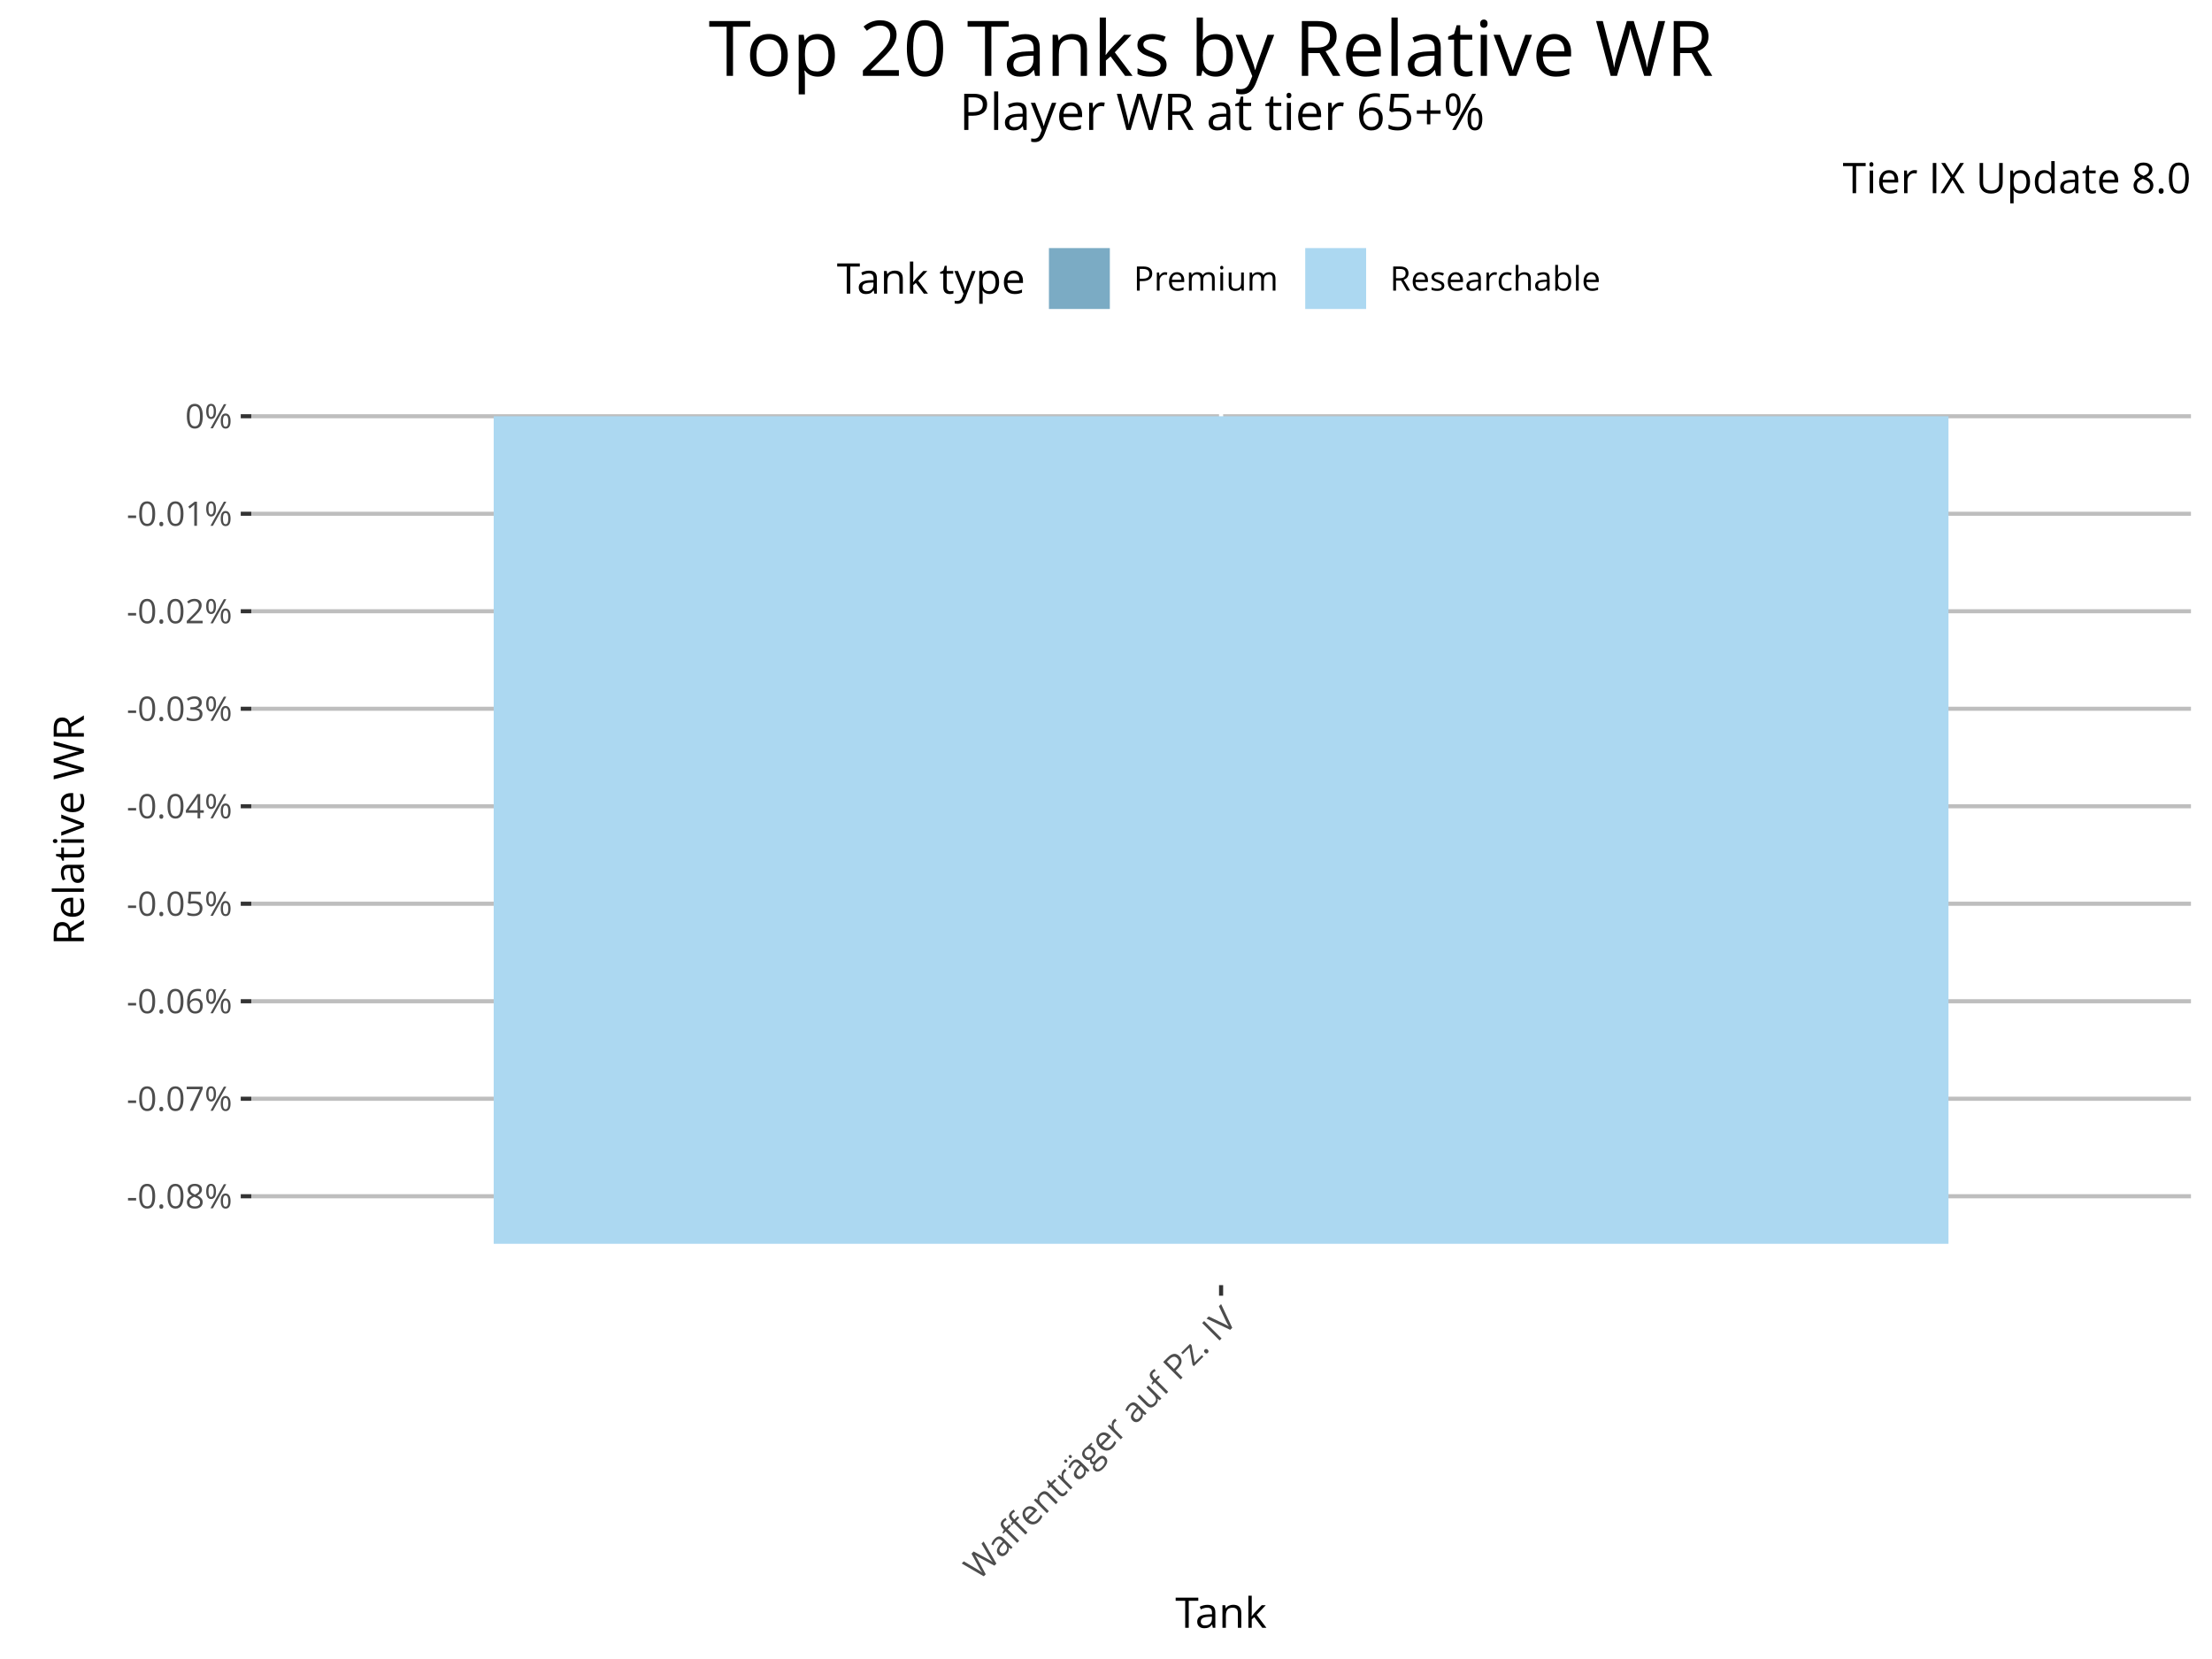
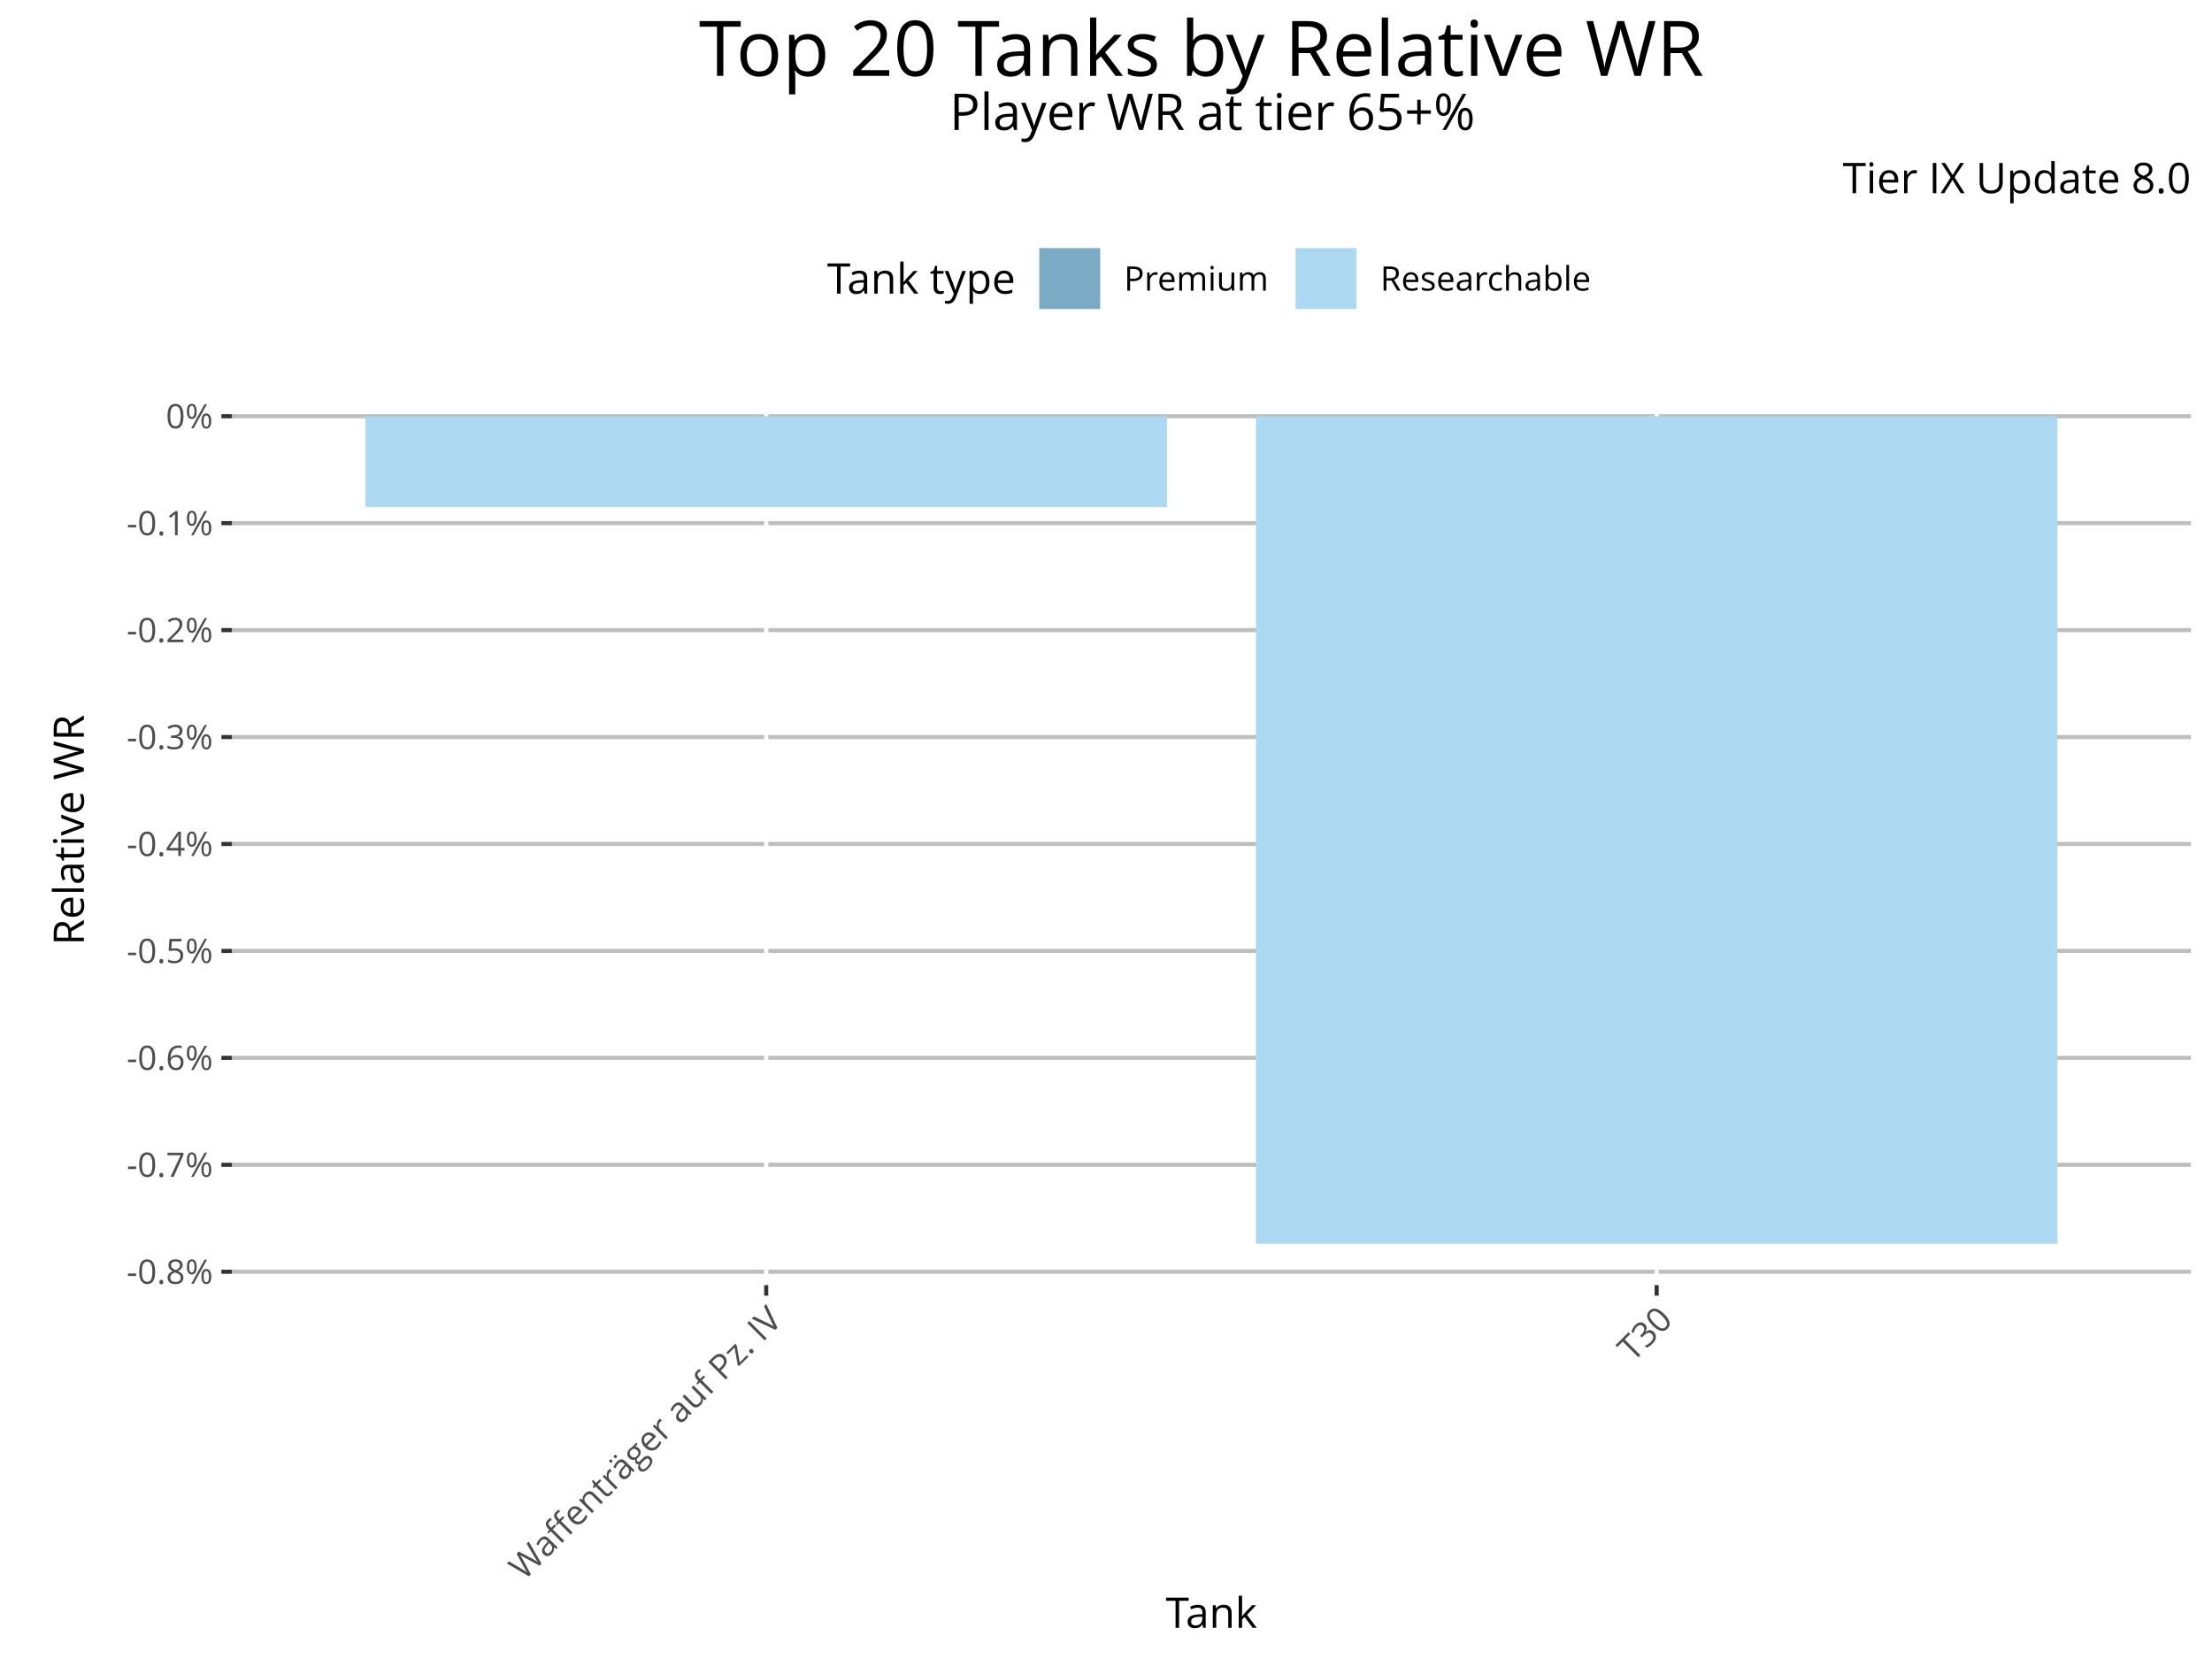
<svg xmlns="http://www.w3.org/2000/svg" class="svglite" width="576.00pt" height="432.00pt" viewBox="0 0 576.00 432.00">
  <defs>
    <style type="text/css">
    .svglite line, .svglite polyline, .svglite polygon, .svglite path, .svglite rect, .svglite circle {
      fill: none;
      stroke: #000000;
      stroke-linecap: round;
      stroke-linejoin: round;
      stroke-miterlimit: 10.00;
    }
  </style>
  </defs>
  <rect width="100%" height="100%" style="stroke: none; fill: #FFFFFF;" />
  <defs>
    <clipPath id="cpMC4wMHw1NzYuMDB8MC4wMHw0MzIuMDA=">
      <rect x="0.00" y="0.00" width="576.00" height="432.00" />
    </clipPath>
  </defs>
  <g clip-path="url(#cpMC4wMHw1NzYuMDB8MC4wMHw0MzIuMDA=)">
    <rect x="0.00" y="0" width="576.00" height="432.00" style="stroke-width: 1.07; stroke: #FFFFFF; fill: #FFFFFF;" />
  </g>
  <defs>
-     <clipPath id="cpNjUuNDN8NTcwLjUyfDk3LjYxfDMzNC42NQ==">
-       <rect x="65.43" y="97.61" width="505.10" height="237.04" />
+     <clipPath id="cpNjAuMzl8NTcwLjUyfDk3LjYxfDMzNC42NQ==">
+       <rect x="60.39" y="97.61" width="510.13" height="237.04" />
    </clipPath>
  </defs>
-   <g clip-path="url(#cpNjUuNDN8NTcwLjUyfDk3LjYxfDMzNC42NQ==)">
-     <rect x="65.43" y="97.61" width="505.10" height="237.04" style="stroke-width: 1.07; stroke: none;" />
-     <polyline points="65.43,324.20 570.52,324.20 " style="stroke-width: 0.53; stroke: #FFFFFF; stroke-linecap: butt;" />
-     <polyline points="65.43,298.81 570.52,298.81 " style="stroke-width: 0.53; stroke: #FFFFFF; stroke-linecap: butt;" />
-     <polyline points="65.43,273.42 570.52,273.42 " style="stroke-width: 0.53; stroke: #FFFFFF; stroke-linecap: butt;" />
-     <polyline points="65.43,248.03 570.52,248.03 " style="stroke-width: 0.53; stroke: #FFFFFF; stroke-linecap: butt;" />
-     <polyline points="65.43,222.64 570.52,222.64 " style="stroke-width: 0.53; stroke: #FFFFFF; stroke-linecap: butt;" />
-     <polyline points="65.43,197.25 570.52,197.25 " style="stroke-width: 0.53; stroke: #FFFFFF; stroke-linecap: butt;" />
-     <polyline points="65.43,171.86 570.52,171.86 " style="stroke-width: 0.53; stroke: #FFFFFF; stroke-linecap: butt;" />
-     <polyline points="65.43,146.47 570.52,146.47 " style="stroke-width: 0.53; stroke: #FFFFFF; stroke-linecap: butt;" />
-     <polyline points="65.43,121.08 570.52,121.08 " style="stroke-width: 0.53; stroke: #FFFFFF; stroke-linecap: butt;" />
-     <polyline points="65.43,311.50 570.52,311.50 " style="stroke-width: 1.07; stroke: #BEBEBE; stroke-linecap: butt;" />
-     <polyline points="65.43,286.11 570.52,286.11 " style="stroke-width: 1.07; stroke: #BEBEBE; stroke-linecap: butt;" />
-     <polyline points="65.43,260.72 570.52,260.72 " style="stroke-width: 1.07; stroke: #BEBEBE; stroke-linecap: butt;" />
-     <polyline points="65.43,235.33 570.52,235.33 " style="stroke-width: 1.07; stroke: #BEBEBE; stroke-linecap: butt;" />
-     <polyline points="65.43,209.95 570.52,209.95 " style="stroke-width: 1.07; stroke: #BEBEBE; stroke-linecap: butt;" />
-     <polyline points="65.43,184.56 570.52,184.56 " style="stroke-width: 1.07; stroke: #BEBEBE; stroke-linecap: butt;" />
-     <polyline points="65.43,159.17 570.52,159.17 " style="stroke-width: 1.07; stroke: #BEBEBE; stroke-linecap: butt;" />
-     <polyline points="65.43,133.78 570.52,133.78 " style="stroke-width: 1.07; stroke: #BEBEBE; stroke-linecap: butt;" />
-     <polyline points="65.43,108.39 570.52,108.39 " style="stroke-width: 1.07; stroke: #BEBEBE; stroke-linecap: butt;" />
-     <polyline points="317.97,334.65 317.97,97.61 " style="stroke-width: 1.07; stroke: #FFFFFF; stroke-linecap: butt;" />
-     <rect x="128.56" y="108.39" width="378.82" height="215.49" style="stroke-width: 1.07; stroke: none; stroke-linecap: square; stroke-linejoin: miter; fill: #ACD8F1;" />
+   <g clip-path="url(#cpNjAuMzl8NTcwLjUyfDk3LjYxfDMzNC42NQ==)">
+     <rect x="60.39" y="97.61" width="510.13" height="237.04" style="stroke-width: 1.07; stroke: none;" />
+     <polyline points="60.39,317.24 570.52,317.24 " style="stroke-width: 0.53; stroke: #FFFFFF; stroke-linecap: butt;" />
+     <polyline points="60.39,289.39 570.52,289.39 " style="stroke-width: 0.53; stroke: #FFFFFF; stroke-linecap: butt;" />
+     <polyline points="60.39,261.54 570.52,261.54 " style="stroke-width: 0.53; stroke: #FFFFFF; stroke-linecap: butt;" />
+     <polyline points="60.39,233.70 570.52,233.70 " style="stroke-width: 0.53; stroke: #FFFFFF; stroke-linecap: butt;" />
+     <polyline points="60.39,205.85 570.52,205.85 " style="stroke-width: 0.53; stroke: #FFFFFF; stroke-linecap: butt;" />
+     <polyline points="60.39,178.00 570.52,178.00 " style="stroke-width: 0.53; stroke: #FFFFFF; stroke-linecap: butt;" />
+     <polyline points="60.39,150.16 570.52,150.16 " style="stroke-width: 0.53; stroke: #FFFFFF; stroke-linecap: butt;" />
+     <polyline points="60.39,122.31 570.52,122.31 " style="stroke-width: 0.53; stroke: #FFFFFF; stroke-linecap: butt;" />
+     <polyline points="60.39,331.16 570.52,331.16 " style="stroke-width: 1.07; stroke: #BEBEBE; stroke-linecap: butt;" />
+     <polyline points="60.39,303.31 570.52,303.31 " style="stroke-width: 1.07; stroke: #BEBEBE; stroke-linecap: butt;" />
+     <polyline points="60.39,275.47 570.52,275.47 " style="stroke-width: 1.07; stroke: #BEBEBE; stroke-linecap: butt;" />
+     <polyline points="60.39,247.62 570.52,247.62 " style="stroke-width: 1.07; stroke: #BEBEBE; stroke-linecap: butt;" />
+     <polyline points="60.39,219.77 570.52,219.77 " style="stroke-width: 1.07; stroke: #BEBEBE; stroke-linecap: butt;" />
+     <polyline points="60.39,191.93 570.52,191.93 " style="stroke-width: 1.07; stroke: #BEBEBE; stroke-linecap: butt;" />
+     <polyline points="60.39,164.08 570.52,164.08 " style="stroke-width: 1.07; stroke: #BEBEBE; stroke-linecap: butt;" />
+     <polyline points="60.39,136.23 570.52,136.23 " style="stroke-width: 1.07; stroke: #BEBEBE; stroke-linecap: butt;" />
+     <polyline points="60.39,108.39 570.52,108.39 " style="stroke-width: 1.07; stroke: #BEBEBE; stroke-linecap: butt;" />
+     <polyline points="199.52,334.65 199.52,97.61 " style="stroke-width: 1.07; stroke: #FFFFFF; stroke-linecap: butt;" />
+     <polyline points="431.39,334.65 431.39,97.61 " style="stroke-width: 1.07; stroke: #FFFFFF; stroke-linecap: butt;" />
+     <rect x="95.17" y="108.39" width="208.69" height="23.63" style="stroke-width: 1.07; stroke: none; stroke-linecap: square; stroke-linejoin: miter; fill: #ACD8F1;" />
+     <rect x="327.05" y="108.39" width="208.69" height="215.49" style="stroke-width: 1.07; stroke: none; stroke-linecap: square; stroke-linejoin: miter; fill: #ACD8F1;" />
  </g>
  <g clip-path="url(#cpMC4wMHw1NzYuMDB8MC4wMHw0MzIuMDA=)">
-     <text x="60.49" y="314.64" text-anchor="end" style="font-size: 8.80px; fill: #4D4D4D; font-family: Open Sans;" textLength="27.51px" lengthAdjust="spacingAndGlyphs">-0.08%</text>
-     <text x="60.49" y="289.25" text-anchor="end" style="font-size: 8.80px; fill: #4D4D4D; font-family: Open Sans;" textLength="27.51px" lengthAdjust="spacingAndGlyphs">-0.07%</text>
-     <text x="60.49" y="263.86" text-anchor="end" style="font-size: 8.80px; fill: #4D4D4D; font-family: Open Sans;" textLength="27.51px" lengthAdjust="spacingAndGlyphs">-0.06%</text>
-     <text x="60.49" y="238.47" text-anchor="end" style="font-size: 8.80px; fill: #4D4D4D; font-family: Open Sans;" textLength="27.51px" lengthAdjust="spacingAndGlyphs">-0.05%</text>
-     <text x="60.49" y="213.08" text-anchor="end" style="font-size: 8.80px; fill: #4D4D4D; font-family: Open Sans;" textLength="27.51px" lengthAdjust="spacingAndGlyphs">-0.04%</text>
-     <text x="60.49" y="187.69" text-anchor="end" style="font-size: 8.80px; fill: #4D4D4D; font-family: Open Sans;" textLength="27.51px" lengthAdjust="spacingAndGlyphs">-0.03%</text>
-     <text x="60.49" y="162.31" text-anchor="end" style="font-size: 8.80px; fill: #4D4D4D; font-family: Open Sans;" textLength="27.51px" lengthAdjust="spacingAndGlyphs">-0.02%</text>
-     <text x="60.49" y="136.92" text-anchor="end" style="font-size: 8.80px; fill: #4D4D4D; font-family: Open Sans;" textLength="27.51px" lengthAdjust="spacingAndGlyphs">-0.01%</text>
-     <text x="60.49" y="111.53" text-anchor="end" style="font-size: 8.80px; fill: #4D4D4D; font-family: Open Sans;" textLength="12.28px" lengthAdjust="spacingAndGlyphs">0%</text>
-     <polyline points="62.69,311.50 65.43,311.50 " style="stroke-width: 1.07; stroke: #333333; stroke-linecap: butt;" />
-     <polyline points="62.69,286.11 65.43,286.11 " style="stroke-width: 1.07; stroke: #333333; stroke-linecap: butt;" />
-     <polyline points="62.69,260.72 65.43,260.72 " style="stroke-width: 1.07; stroke: #333333; stroke-linecap: butt;" />
-     <polyline points="62.69,235.33 65.43,235.33 " style="stroke-width: 1.07; stroke: #333333; stroke-linecap: butt;" />
-     <polyline points="62.69,209.95 65.43,209.95 " style="stroke-width: 1.07; stroke: #333333; stroke-linecap: butt;" />
-     <polyline points="62.69,184.56 65.43,184.56 " style="stroke-width: 1.07; stroke: #333333; stroke-linecap: butt;" />
-     <polyline points="62.69,159.17 65.43,159.17 " style="stroke-width: 1.07; stroke: #333333; stroke-linecap: butt;" />
-     <polyline points="62.69,133.78 65.43,133.78 " style="stroke-width: 1.07; stroke: #333333; stroke-linecap: butt;" />
-     <polyline points="62.69,108.39 65.43,108.39 " style="stroke-width: 1.07; stroke: #333333; stroke-linecap: butt;" />
-     <polyline points="317.97,337.39 317.97,334.65 " style="stroke-width: 1.07; stroke: #333333; stroke-linecap: butt;" />
-     <text transform="translate(322.51,344.12) rotate(-45)" text-anchor="end" style="font-size: 9.00px; fill: #4D4D4D; font-family: Open Sans;" textLength="95.65px" lengthAdjust="spacingAndGlyphs">Waffenträger auf Pz. IV</text>
-     <text x="317.97" y="423.88" text-anchor="middle" style="font-size: 11.00px; font-family: Open Sans;" textLength="23.85px" lengthAdjust="spacingAndGlyphs">Tank</text>
+     <text x="55.46" y="334.30" text-anchor="end" style="font-size: 8.80px; fill: #4D4D4D; font-family: Open Sans;" textLength="22.48px" lengthAdjust="spacingAndGlyphs">-0.8%</text>
+     <text x="55.46" y="306.45" text-anchor="end" style="font-size: 8.80px; fill: #4D4D4D; font-family: Open Sans;" textLength="22.48px" lengthAdjust="spacingAndGlyphs">-0.7%</text>
+     <text x="55.46" y="278.61" text-anchor="end" style="font-size: 8.80px; fill: #4D4D4D; font-family: Open Sans;" textLength="22.48px" lengthAdjust="spacingAndGlyphs">-0.6%</text>
+     <text x="55.46" y="250.76" text-anchor="end" style="font-size: 8.80px; fill: #4D4D4D; font-family: Open Sans;" textLength="22.48px" lengthAdjust="spacingAndGlyphs">-0.5%</text>
+     <text x="55.46" y="222.91" text-anchor="end" style="font-size: 8.80px; fill: #4D4D4D; font-family: Open Sans;" textLength="22.48px" lengthAdjust="spacingAndGlyphs">-0.4%</text>
+     <text x="55.46" y="195.07" text-anchor="end" style="font-size: 8.80px; fill: #4D4D4D; font-family: Open Sans;" textLength="22.48px" lengthAdjust="spacingAndGlyphs">-0.3%</text>
+     <text x="55.46" y="167.22" text-anchor="end" style="font-size: 8.80px; fill: #4D4D4D; font-family: Open Sans;" textLength="22.48px" lengthAdjust="spacingAndGlyphs">-0.2%</text>
+     <text x="55.46" y="139.37" text-anchor="end" style="font-size: 8.80px; fill: #4D4D4D; font-family: Open Sans;" textLength="22.48px" lengthAdjust="spacingAndGlyphs">-0.1%</text>
+     <text x="55.46" y="111.53" text-anchor="end" style="font-size: 8.80px; fill: #4D4D4D; font-family: Open Sans;" textLength="12.28px" lengthAdjust="spacingAndGlyphs">0%</text>
+     <polyline points="57.65,331.16 60.39,331.16 " style="stroke-width: 1.07; stroke: #333333; stroke-linecap: butt;" />
+     <polyline points="57.65,303.31 60.39,303.31 " style="stroke-width: 1.07; stroke: #333333; stroke-linecap: butt;" />
+     <polyline points="57.65,275.47 60.39,275.47 " style="stroke-width: 1.07; stroke: #333333; stroke-linecap: butt;" />
+     <polyline points="57.65,247.62 60.39,247.62 " style="stroke-width: 1.07; stroke: #333333; stroke-linecap: butt;" />
+     <polyline points="57.65,219.77 60.39,219.77 " style="stroke-width: 1.07; stroke: #333333; stroke-linecap: butt;" />
+     <polyline points="57.65,191.93 60.39,191.93 " style="stroke-width: 1.07; stroke: #333333; stroke-linecap: butt;" />
+     <polyline points="57.65,164.08 60.39,164.08 " style="stroke-width: 1.07; stroke: #333333; stroke-linecap: butt;" />
+     <polyline points="57.65,136.23 60.39,136.23 " style="stroke-width: 1.07; stroke: #333333; stroke-linecap: butt;" />
+     <polyline points="57.65,108.39 60.39,108.39 " style="stroke-width: 1.07; stroke: #333333; stroke-linecap: butt;" />
+     <polyline points="199.52,337.39 199.52,334.65 " style="stroke-width: 1.07; stroke: #333333; stroke-linecap: butt;" />
+     <polyline points="431.39,337.39 431.39,334.65 " style="stroke-width: 1.07; stroke: #333333; stroke-linecap: butt;" />
+     <text transform="translate(204.06,344.12) rotate(-45)" text-anchor="end" style="font-size: 9.00px; fill: #4D4D4D; font-family: Open Sans;" textLength="95.65px" lengthAdjust="spacingAndGlyphs">Waffenträger auf Pz. IV</text>
+     <text transform="translate(435.94,344.12) rotate(-45)" text-anchor="end" style="font-size: 9.00px; fill: #4D4D4D; font-family: Open Sans;" textLength="15.28px" lengthAdjust="spacingAndGlyphs">T30</text>
+     <text x="315.46" y="423.88" text-anchor="middle" style="font-size: 11.00px; font-family: Open Sans;" textLength="23.85px" lengthAdjust="spacingAndGlyphs">Tank</text>
    <text transform="translate(21.84,216.13) rotate(-90)" text-anchor="middle" style="font-size: 11.00px; font-family: Open Sans;" textLength="60.07px" lengthAdjust="spacingAndGlyphs">Relative WR</text>
-     <rect x="212.43" y="58.42" width="211.09" height="28.24" style="stroke-width: 1.07; stroke: none; fill: #FFFFFF;" />
-     <text x="217.91" y="76.46" style="font-size: 11.00px; font-family: Open Sans;" textLength="49.05px" lengthAdjust="spacingAndGlyphs">Tank type</text>
-     <rect x="272.43" y="63.90" width="17.28" height="17.28" style="stroke-width: 1.07; stroke: none;" />
-     <rect x="273.14" y="64.60" width="15.86" height="15.86" style="stroke-width: 1.07; stroke: none; stroke-linecap: square; stroke-linejoin: miter; fill: #7BABC4;" />
-     <rect x="339.17" y="63.90" width="17.28" height="17.28" style="stroke-width: 1.07; stroke: none;" />
-     <rect x="339.88" y="64.60" width="15.86" height="15.86" style="stroke-width: 1.07; stroke: none; stroke-linecap: square; stroke-linejoin: miter; fill: #ACD8F1;" />
-     <text x="295.19" y="75.67" style="font-size: 8.80px; font-family: Open Sans;" textLength="37.66px" lengthAdjust="spacingAndGlyphs">Premium</text>
-     <text x="361.93" y="75.67" style="font-size: 8.80px; font-family: Open Sans;" textLength="54.87px" lengthAdjust="spacingAndGlyphs">Researchable</text>
+     <rect x="209.91" y="58.42" width="211.09" height="28.24" style="stroke-width: 1.07; stroke: none; fill: #FFFFFF;" />
+     <text x="215.39" y="76.46" style="font-size: 11.00px; font-family: Open Sans;" textLength="49.05px" lengthAdjust="spacingAndGlyphs">Tank type</text>
+     <rect x="269.92" y="63.90" width="17.28" height="17.28" style="stroke-width: 1.07; stroke: none;" />
+     <rect x="270.63" y="64.60" width="15.86" height="15.86" style="stroke-width: 1.07; stroke: none; stroke-linecap: square; stroke-linejoin: miter; fill: #7BABC4;" />
+     <rect x="336.66" y="63.90" width="17.28" height="17.28" style="stroke-width: 1.07; stroke: none;" />
+     <rect x="337.37" y="64.60" width="15.86" height="15.86" style="stroke-width: 1.07; stroke: none; stroke-linecap: square; stroke-linejoin: miter; fill: #ACD8F1;" />
+     <text x="292.68" y="75.67" style="font-size: 8.80px; font-family: Open Sans;" textLength="37.66px" lengthAdjust="spacingAndGlyphs">Premium</text>
+     <text x="359.42" y="75.67" style="font-size: 8.80px; font-family: Open Sans;" textLength="54.87px" lengthAdjust="spacingAndGlyphs">Researchable</text>
    <text x="570.52" y="50.30" text-anchor="end" style="font-size: 11.00px; font-family: Open Sans;" textLength="90.69px" lengthAdjust="spacingAndGlyphs">Tier IX Update 8.0</text>
-     <text x="184.51" y="19.76" style="font-size: 20.00px; font-family: Open Sans;" textLength="34.01px" lengthAdjust="spacingAndGlyphs">Top</text>
-     <text x="223.71" y="19.76" style="font-size: 20.00px; font-family: Open Sans;" textLength="22.87px" lengthAdjust="spacingAndGlyphs">20</text>
-     <text x="251.79" y="19.76" style="font-size: 20.00px; font-family: Open Sans;" textLength="52.91px" lengthAdjust="spacingAndGlyphs">Tanks</text>
-     <text x="309.89" y="19.76" style="font-size: 20.00px; font-family: Open Sans;" textLength="21.93px" lengthAdjust="spacingAndGlyphs">by</text>
-     <text x="337.03" y="19.76" style="font-size: 20.00px; font-family: Open Sans;" textLength="73.14px" lengthAdjust="spacingAndGlyphs">Relative</text>
-     <text x="415.35" y="19.76" style="font-size: 20.00px; font-family: Open Sans;" textLength="30.88px" lengthAdjust="spacingAndGlyphs">WR</text>
-     <text x="249.78" y="33.84" style="font-size: 13.20px; font-family: Open Sans;" textLength="38.04px" lengthAdjust="spacingAndGlyphs">Player</text>
-     <text x="290.65" y="33.84" style="font-size: 13.20px; font-family: Open Sans;" textLength="20.36px" lengthAdjust="spacingAndGlyphs">WR</text>
-     <text x="314.11" y="33.84" style="font-size: 13.20px; font-family: Open Sans;" textLength="12.00px" lengthAdjust="spacingAndGlyphs">at</text>
-     <text x="329.30" y="33.84" style="font-size: 13.20px; font-family: Open Sans;" textLength="20.78px" lengthAdjust="spacingAndGlyphs">tier</text>
-     <text x="353.16" y="33.84" style="font-size: 13.20px; font-family: Open Sans;" textLength="33.49px" lengthAdjust="spacingAndGlyphs">65+%</text>
+     <text x="182.00" y="19.76" style="font-size: 20.00px; font-family: Open Sans;" textLength="34.01px" lengthAdjust="spacingAndGlyphs">Top</text>
+     <text x="221.20" y="19.76" style="font-size: 20.00px; font-family: Open Sans;" textLength="22.87px" lengthAdjust="spacingAndGlyphs">20</text>
+     <text x="249.28" y="19.76" style="font-size: 20.00px; font-family: Open Sans;" textLength="52.91px" lengthAdjust="spacingAndGlyphs">Tanks</text>
+     <text x="307.38" y="19.76" style="font-size: 20.00px; font-family: Open Sans;" textLength="21.93px" lengthAdjust="spacingAndGlyphs">by</text>
+     <text x="334.52" y="19.76" style="font-size: 20.00px; font-family: Open Sans;" textLength="73.14px" lengthAdjust="spacingAndGlyphs">Relative</text>
+     <text x="412.84" y="19.76" style="font-size: 20.00px; font-family: Open Sans;" textLength="30.88px" lengthAdjust="spacingAndGlyphs">WR</text>
+     <text x="247.26" y="33.84" style="font-size: 13.20px; font-family: Open Sans;" textLength="38.04px" lengthAdjust="spacingAndGlyphs">Player</text>
+     <text x="288.14" y="33.84" style="font-size: 13.20px; font-family: Open Sans;" textLength="20.36px" lengthAdjust="spacingAndGlyphs">WR</text>
+     <text x="311.59" y="33.84" style="font-size: 13.20px; font-family: Open Sans;" textLength="12.00px" lengthAdjust="spacingAndGlyphs">at</text>
+     <text x="326.79" y="33.84" style="font-size: 13.20px; font-family: Open Sans;" textLength="20.78px" lengthAdjust="spacingAndGlyphs">tier</text>
+     <text x="350.64" y="33.84" style="font-size: 13.20px; font-family: Open Sans;" textLength="33.49px" lengthAdjust="spacingAndGlyphs">65+%</text>
  </g>
</svg>
